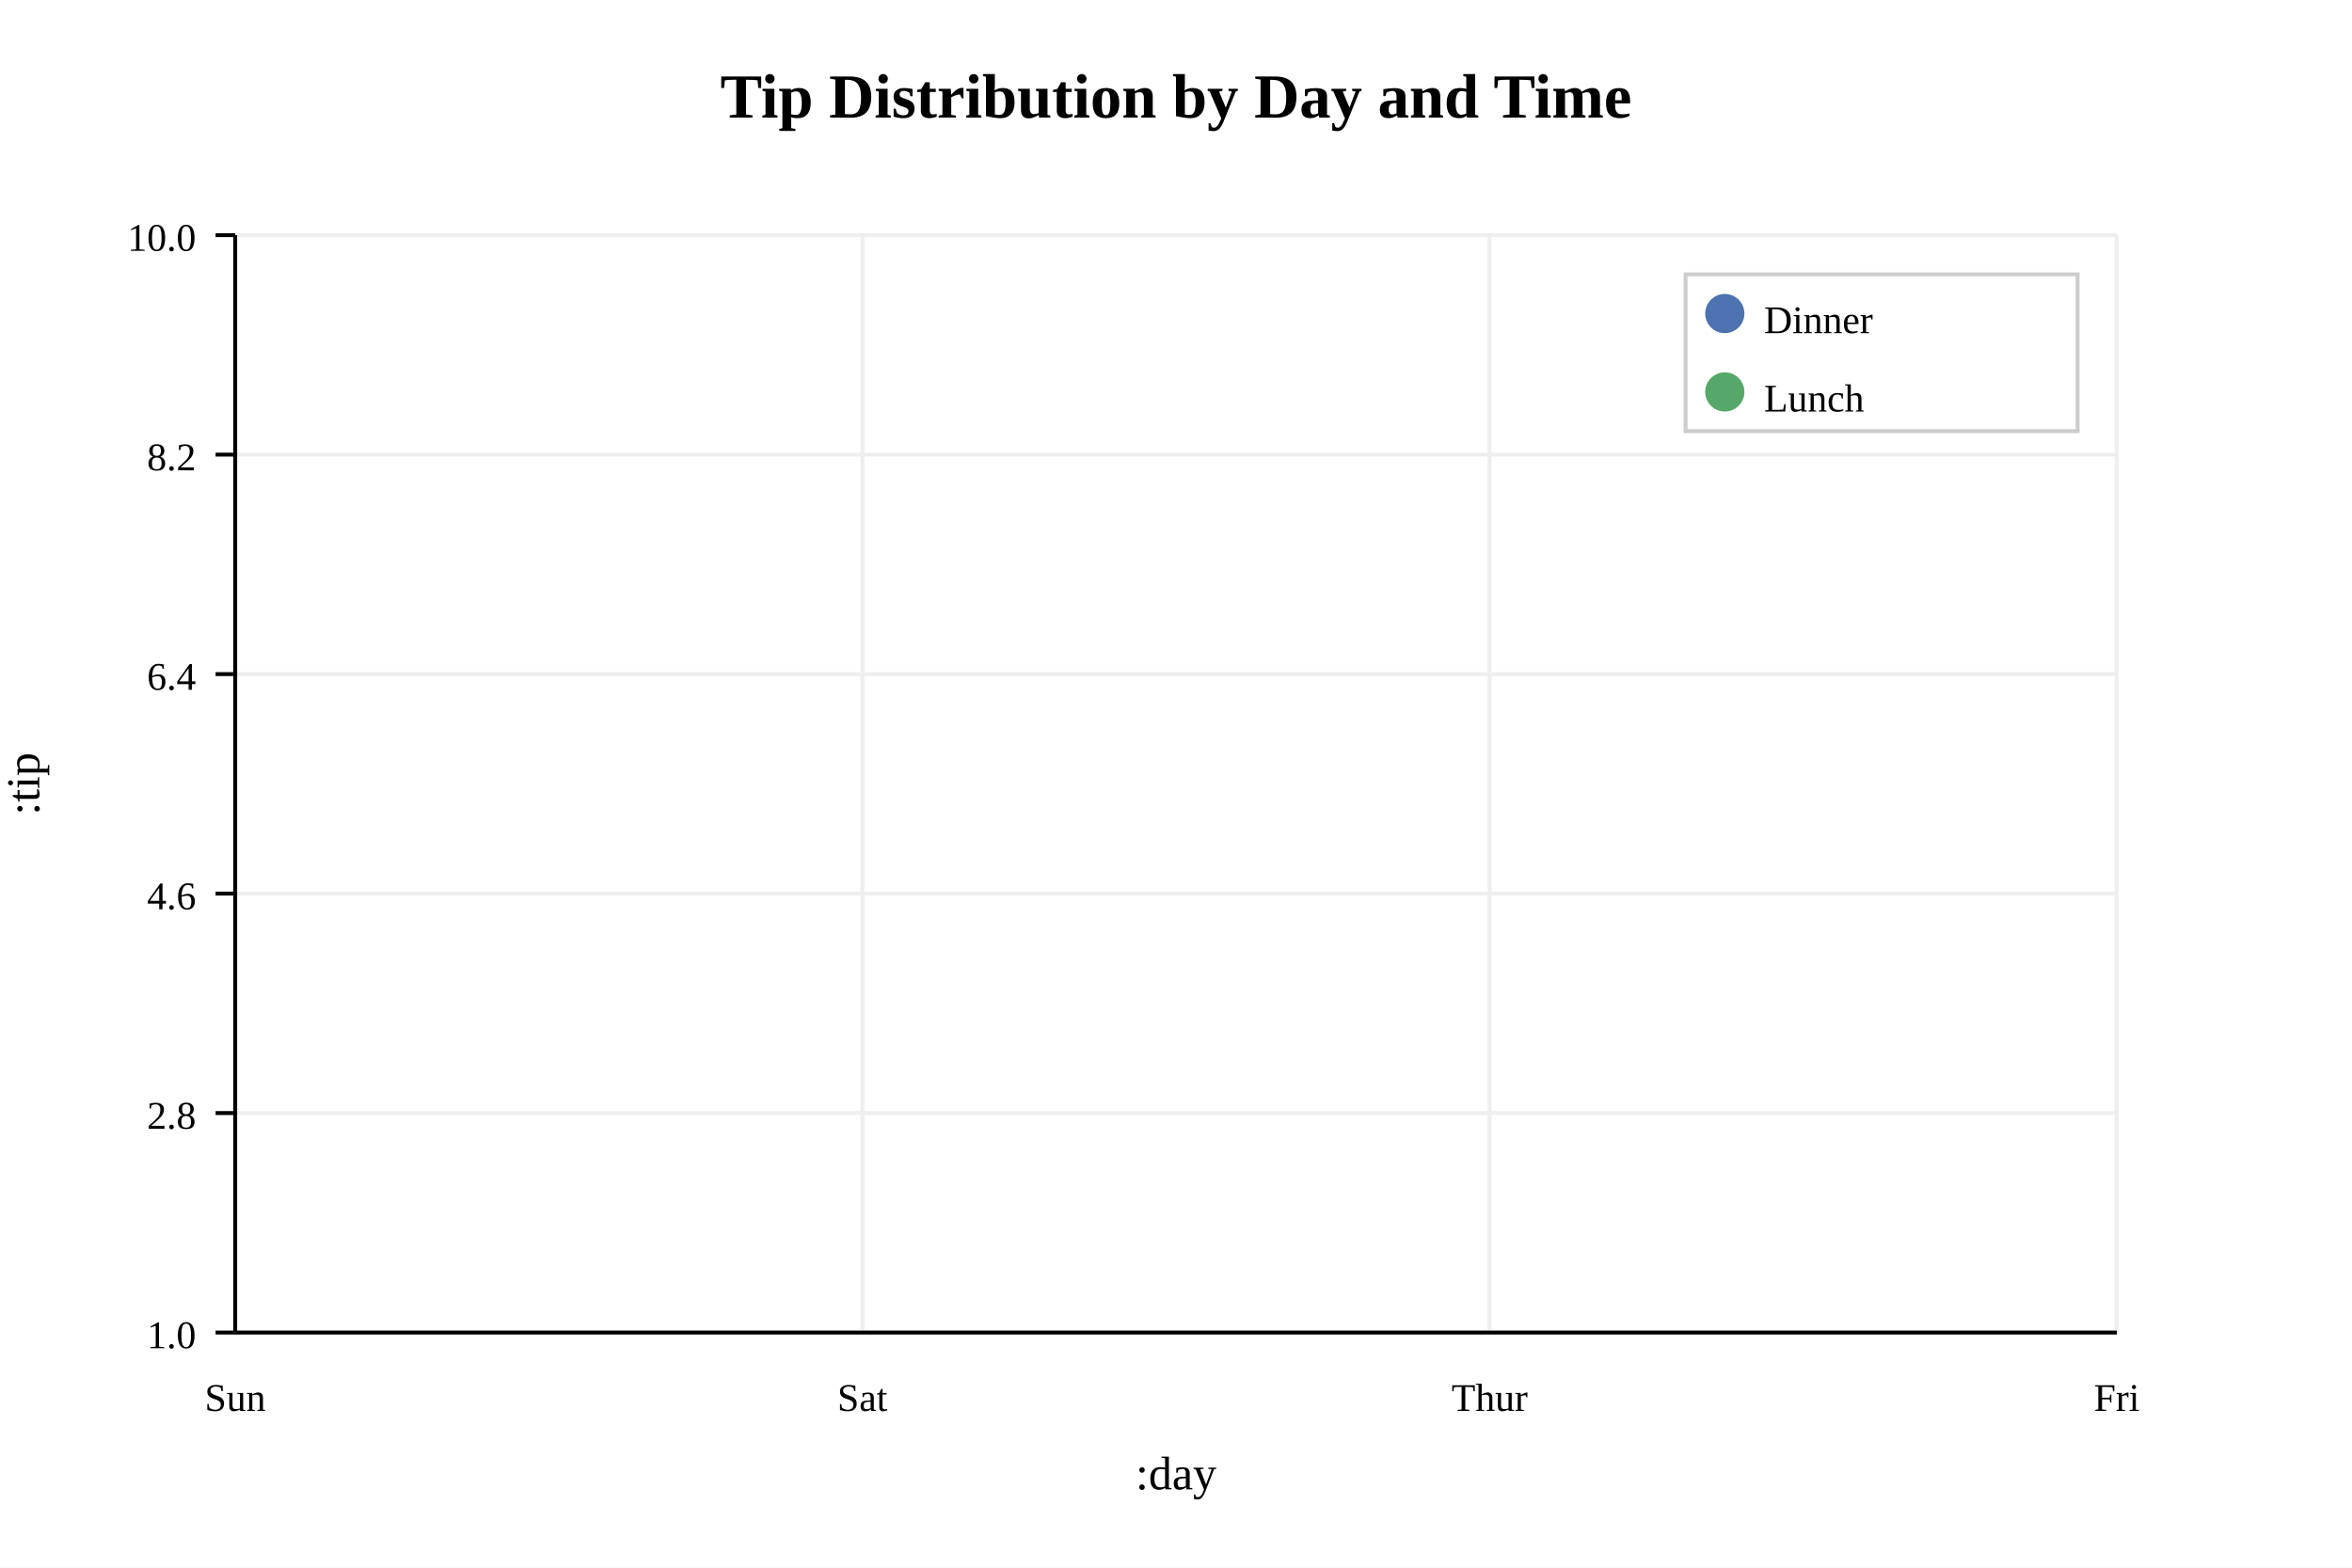
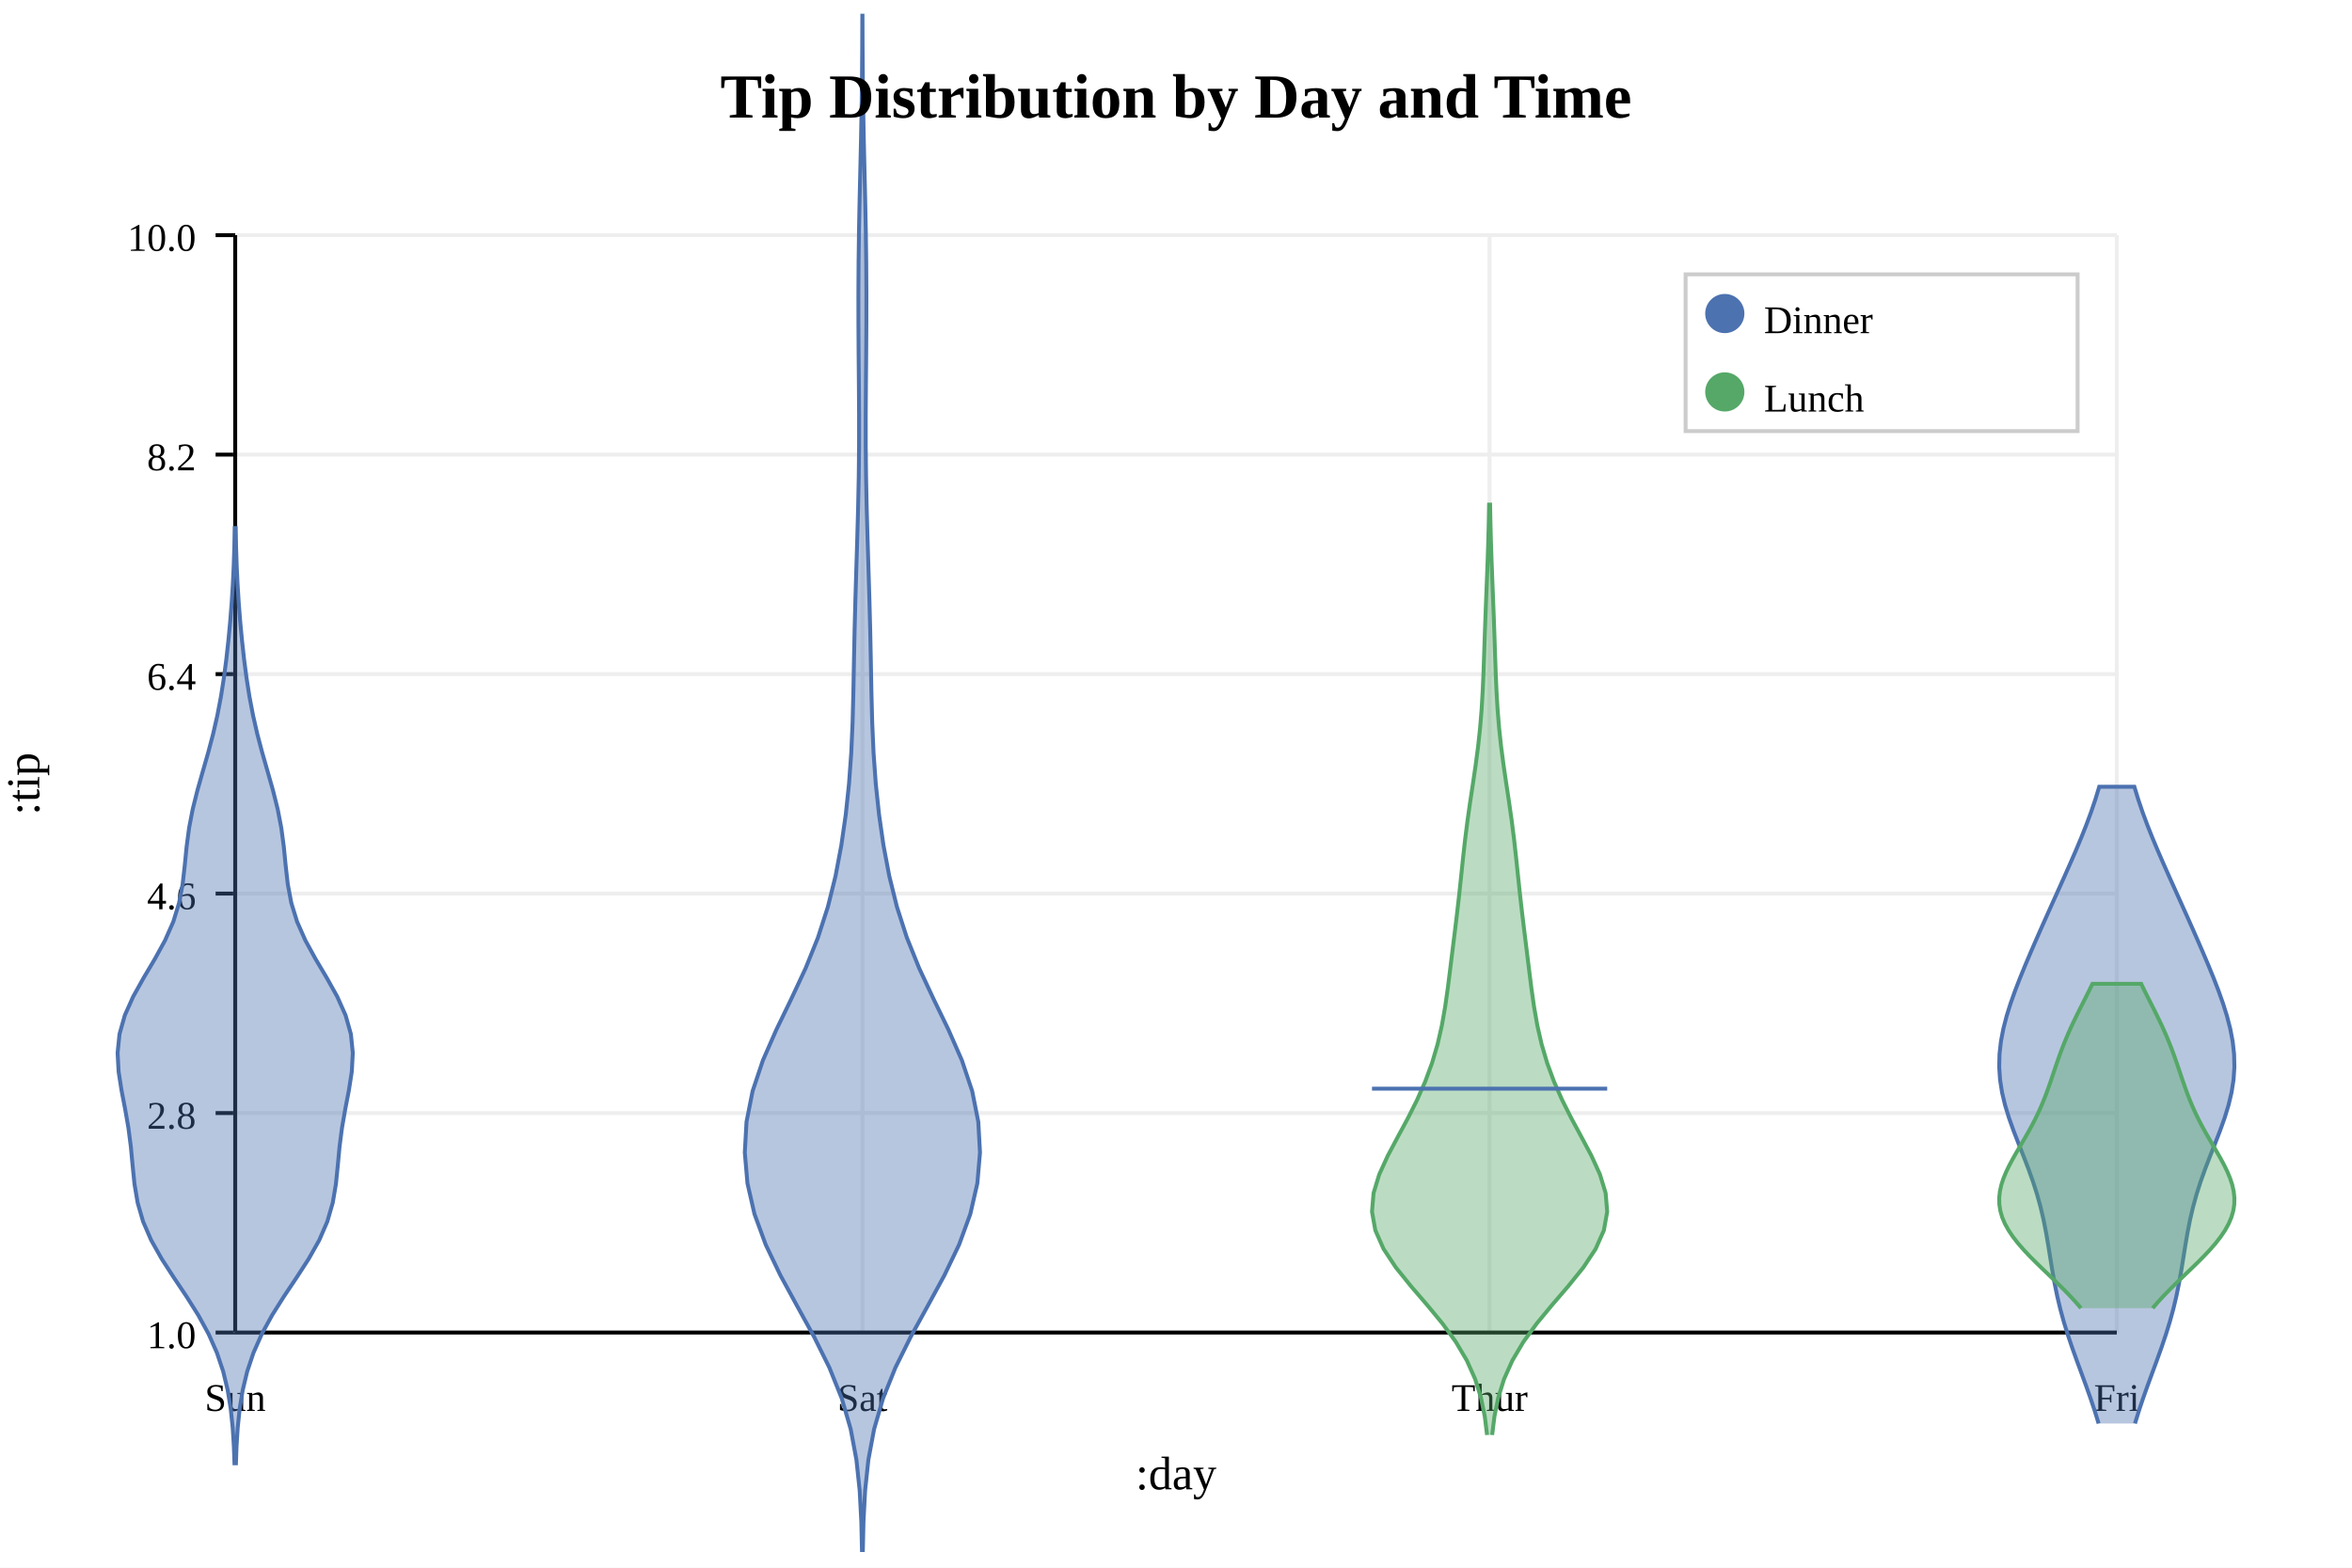
<svg xmlns="http://www.w3.org/2000/svg" width="600" height="400" version="1.1">
  <rect width="600" height="400" x="0" y="0" fill="#ffffff" />
  <line x1="60" x2="540" y1="340.0" y2="340.0" stroke-dasharray="none" stroke="#eeeeee" stroke-width="1" />
  <line x1="55" x2="60" y1="340.0" y2="340.0" stroke="#000000" stroke-width="1" />
  <text fill="#000000" font-size="10px" text-anchor="end" y="344.0" x="50"> 1.0</text>
  <line x1="60" x2="540" y1="284.0" y2="284.0" stroke-dasharray="none" stroke="#eeeeee" stroke-width="1" />
  <line x1="55" x2="60" y1="284.0" y2="284.0" stroke="#000000" stroke-width="1" />
  <text fill="#000000" font-size="10px" text-anchor="end" y="288.0" x="50"> 2.8</text>
  <line x1="60" x2="540" y1="228.0" y2="228.0" stroke-dasharray="none" stroke="#eeeeee" stroke-width="1" />
  <line x1="55" x2="60" y1="228.0" y2="228.0" stroke="#000000" stroke-width="1" />
  <text fill="#000000" font-size="10px" text-anchor="end" y="232.0" x="50"> 4.6</text>
  <line x1="60" x2="540" y1="172.0" y2="172.0" stroke-dasharray="none" stroke="#eeeeee" stroke-width="1" />
  <line x1="55" x2="60" y1="172.0" y2="172.0" stroke="#000000" stroke-width="1" />
  <text fill="#000000" font-size="10px" text-anchor="end" y="176.0" x="50"> 6.4</text>
  <line x1="60" x2="540" y1="116.0" y2="116.0" stroke-dasharray="none" stroke="#eeeeee" stroke-width="1" />
  <line x1="55" x2="60" y1="116.0" y2="116.0" stroke="#000000" stroke-width="1" />
  <text fill="#000000" font-size="10px" text-anchor="end" y="120.0" x="50"> 8.2</text>
  <line x1="60" x2="540" y1="60.0" y2="60.0" stroke-dasharray="none" stroke="#eeeeee" stroke-width="1" />
  <line x1="55" x2="60" y1="60.0" y2="60.0" stroke="#000000" stroke-width="1" />
  <text fill="#000000" font-size="10px" text-anchor="end" y="64.0" x="50"> 10.0</text>
  <line x1="60.0" x2="60.0" y1="60" y2="340" stroke-dasharray="none" stroke="#eeeeee" stroke-width="1" />
  <text fill="#000000" font-size="10px" text-anchor="middle" y="360" x="60.0"> Sun</text>
  <line x1="220.0" x2="220.0" y1="60" y2="340" stroke-dasharray="none" stroke="#eeeeee" stroke-width="1" />
  <text fill="#000000" font-size="10px" text-anchor="middle" y="360" x="220.0"> Sat</text>
  <line x1="380.0" x2="380.0" y1="60" y2="340" stroke-dasharray="none" stroke="#eeeeee" stroke-width="1" />
  <text fill="#000000" font-size="10px" text-anchor="middle" y="360" x="380.0"> Thur</text>
  <line x1="540.0" x2="540.0" y1="60" y2="340" stroke-dasharray="none" stroke="#eeeeee" stroke-width="1" />
  <text fill="#000000" font-size="10px" text-anchor="middle" y="360" x="540.0"> Fri</text>
  <line x1="60" x2="60" y1="60" y2="340" stroke="#000000" stroke-width="1" />
  <line x1="60" x2="540" y1="340" y2="340" stroke="#000000" stroke-width="1" />
  <text fill="#000000" font-size="12px" text-anchor="middle" y="380" x="300"> :day</text>
  <text transform="rotate(-90 10 200)" fill="#000000" font-size="12px" text-anchor="middle" y="200" x="10"> :tip</text>
-   <polyline points="59.83 (373.849), 59.66 (369.066), 59.361 (364.284), 58.864 (359.502), 58.088 (354.719), 56.939 (349.937), 55.333 (345.154), 53.215 (340.372), 50.595 (335.59), 47.579 (330.807), 44.376 (326.025), 41.274 (321.242), 38.575 (316.46), 36.501 (311.678), 35.118 (306.895), 34.309 (302.113), 33.824 (297.33), 33.375 (292.548), 32.757 (287.766), 31.922 (282.983), 31 (278.201), 30.256 (273.418), 30.0 (268.636), 30.488 (263.854), 31.836 (259.071), 33.971 (254.289), 36.642 (249.506), 39.481 (244.724), 42.105 (239.942), 44.217 (235.159), 45.689 (230.377), 46.588 (225.594), 47.132 (220.812), 47.604 (216.03), 48.24 (211.247), 49.162 (206.465), 50.357 (201.682), 51.713 (196.9), 53.085 (192.118), 54.352 (187.335), 55.447 (182.553), 56.359 (177.77), 57.11 (172.988), 57.736 (168.206), 58.266 (163.423), 58.718 (158.641), 59.095 (153.858), 59.396 (149.076), 59.622 (144.294), 59.78 (139.511), 59.881 (134.729), 60.119 (134.729), 60.22 (139.511), 60.378 (144.294), 60.604 (149.076), 60.905 (153.858), 61.282 (158.641), 61.734 (163.423), 62.264 (168.206), 62.89 (172.988), 63.641 (177.77), 64.553 (182.553), 65.648 (187.335), 66.915 (192.118), 68.287 (196.9), 69.643 (201.682), 70.838 (206.465), 71.76 (211.247), 72.396 (216.03), 72.868 (220.812), 73.412 (225.594), 74.311 (230.377), 75.783 (235.159), 77.895 (239.942), 80.519 (244.724), 83.358 (249.506), 86.029 (254.289), 88.164 (259.071), 89.512 (263.854), 90.0 (268.636), 89.744 (273.418), 89 (278.201), 88.078 (282.983), 87.243 (287.766), 86.625 (292.548), 86.176 (297.33), 85.691 (302.113), 84.882 (306.895), 83.499 (311.678), 81.425 (316.46), 78.726 (321.242), 75.624 (326.025), 72.421 (330.807), 69.405 (335.59), 66.785 (340.372), 64.667 (345.154), 63.061 (349.937), 61.912 (354.719), 61.136 (359.502), 60.639 (364.284), 60.34 (369.066), 60.17 (373.849)" stroke="#4c72b0" fill-opacity="0.4" fill="#4c72b0" stroke-width="1" />
-   <polyline points="219.9 (396.0), 219.72 (388.16), 219.307 (380.32), 218.476 (372.48), 217.012 (364.64), 214.733 (356.8), 211.582 (348.96), 207.689 (341.12), 203.378 (333.28), 199.103 (325.44), 195.342 (317.6), 192.469 (309.76), 190.676 (301.92), 190.0 (294.08), 190.436 (286.24), 191.992 (278.4), 194.615 (270.56), 198.055 (262.72), 201.857 (254.88), 205.517 (247.04), 208.674 (239.2), 211.201 (231.36), 213.144 (223.52), 214.627 (215.68), 215.754 (207.84), 216.585 (200.0), 217.152 (192.16), 217.499 (184.32), 217.7 (176.48), 217.846 (168.64), 218.007 (160.8), 218.212 (152.96), 218.45 (145.12), 218.693 (137.28), 218.909 (129.44), 219.068 (121.6), 219.15 (113.76), 219.153 (105.92), 219.101 (98.08), 219.035 (90.24), 218.988 (82.4), 218.981 (74.56), 219.028 (66.72), 219.132 (58.88), 219.287 (51.04), 219.471 (43.2), 219.651 (35.36), 219.797 (27.52), 219.897 (19.68), 219.954 (11.84), 219.982 (4.0), 220.018 (4.0), 220.046 (11.84), 220.103 (19.68), 220.203 (27.52), 220.349 (35.36), 220.529 (43.2), 220.713 (51.04), 220.868 (58.88), 220.972 (66.72), 221.019 (74.56), 221.012 (82.4), 220.965 (90.24), 220.899 (98.08), 220.847 (105.92), 220.85 (113.76), 220.932 (121.6), 221.091 (129.44), 221.307 (137.28), 221.55 (145.12), 221.788 (152.96), 221.993 (160.8), 222.154 (168.64), 222.3 (176.48), 222.501 (184.32), 222.848 (192.16), 223.415 (200.0), 224.246 (207.84), 225.373 (215.68), 226.856 (223.52), 228.799 (231.36), 231.326 (239.2), 234.483 (247.04), 238.143 (254.88), 241.945 (262.72), 245.385 (270.56), 248.008 (278.4), 249.564 (286.24), 250.0 (294.08), 249.324 (301.92), 247.531 (309.76), 244.658 (317.6), 240.897 (325.44), 236.622 (333.28), 232.311 (341.12), 228.418 (348.96), 225.267 (356.8), 222.988 (364.64), 221.524 (372.48), 220.693 (380.32), 220.28 (388.16), 220.1 (396.0)" stroke="#4c72b0" fill-opacity="0.4" fill="#4c72b0" stroke-width="1" />
-   <polyline points="379.35 (366.133), 378.765 (361.386), 377.799 (356.638), 376.316 (351.891), 374.198 (347.143), 371.389 (342.396), 367.933 (337.648), 364.007 (332.9), 359.924 (328.153), 356.092 (323.405), 352.946 (318.658), 350.848 (313.91), 350.0 (309.163), 350.399 (304.415), 351.845 (299.668), 354.01 (294.92), 356.532 (290.172), 359.098 (285.425), 361.49 (280.677), 363.585 (275.93), 365.333 (271.182), 366.732 (266.435), 367.817 (261.687), 368.654 (256.94), 369.328 (252.192), 369.927 (247.444), 370.512 (242.697), 371.101 (237.949), 371.679 (233.202), 372.223 (228.454), 372.728 (223.707), 373.223 (218.959), 373.752 (214.212), 374.353 (209.464), 375.028 (204.716), 375.744 (199.969), 376.442 (195.221), 377.066 (190.474), 377.577 (185.726), 377.965 (180.979), 378.245 (176.231), 378.45 (171.484), 378.616 (166.736), 378.775 (161.988), 378.945 (157.241), 379.129 (152.493), 379.319 (147.746), 379.5 (142.998), 379.657 (138.251), 379.781 (133.503), 379.87 (128.756), 380.13 (128.756), 380.219 (133.503), 380.343 (138.251), 380.5 (142.998), 380.681 (147.746), 380.871 (152.493), 381.055 (157.241), 381.225 (161.988), 381.384 (166.736), 381.55 (171.484), 381.755 (176.231), 382.035 (180.979), 382.423 (185.726), 382.934 (190.474), 383.558 (195.221), 384.256 (199.969), 384.972 (204.716), 385.647 (209.464), 386.248 (214.212), 386.777 (218.959), 387.272 (223.707), 387.777 (228.454), 388.321 (233.202), 388.899 (237.949), 389.488 (242.697), 390.073 (247.444), 390.672 (252.192), 391.346 (256.94), 392.183 (261.687), 393.268 (266.435), 394.667 (271.182), 396.415 (275.93), 398.51 (280.677), 400.902 (285.425), 403.468 (290.172), 405.99 (294.92), 408.155 (299.668), 409.601 (304.415), 410.0 (309.163), 409.152 (313.91), 407.054 (318.658), 403.908 (323.405), 400.076 (328.153), 395.993 (332.9), 392.067 (337.648), 388.611 (342.396), 385.802 (347.143), 383.684 (351.891), 382.201 (356.638), 381.235 (361.386), 380.65 (366.133)" stroke="#55a868" fill-opacity="0.4" fill="#55a868" stroke-width="1" />
-   <polyline points="535.36 (363.209), 534.361 (359.96), 533.271 (356.71), 532.115 (353.461), 530.922 (350.212), 529.726 (346.963), 528.563 (343.713), 527.467 (340.464), 526.464 (337.215), 525.574 (333.966), 524.8 (330.716), 524.135 (327.467), 523.556 (324.218), 523.029 (320.969), 522.509 (317.719), 521.95 (314.47), 521.309 (311.221), 520.55 (307.972), 519.652 (304.722), 518.612 (301.473), 517.448 (298.224), 516.196 (294.975), 514.909 (291.726), 513.651 (288.476), 512.492 (285.227), 511.497 (281.978), 510.725 (278.729), 510.217 (275.479), 510.0 (272.23), 510.078 (268.981), 510.44 (265.732), 511.059 (262.482), 511.899 (259.233), 512.918 (255.984), 514.074 (252.735), 515.332 (249.485), 516.661 (246.236), 518.037 (242.987), 519.446 (239.738), 520.877 (236.488), 522.326 (233.239), 523.786 (229.99), 525.25 (226.741), 526.711 (223.491), 528.154 (220.242), 529.565 (216.993), 530.925 (213.744), 532.217 (210.494), 533.423 (207.245), 534.527 (203.996), 535.52 (200.747), 544.48 (200.747), 545.473 (203.996), 546.577 (207.245), 547.783 (210.494), 549.075 (213.744), 550.435 (216.993), 551.846 (220.242), 553.289 (223.491), 554.75 (226.741), 556.214 (229.99), 557.674 (233.239), 559.123 (236.488), 560.554 (239.738), 561.963 (242.987), 563.339 (246.236), 564.668 (249.485), 565.926 (252.735), 567.082 (255.984), 568.101 (259.233), 568.941 (262.482), 569.56 (265.732), 569.922 (268.981), 570.0 (272.23), 569.783 (275.479), 569.275 (278.729), 568.503 (281.978), 567.508 (285.227), 566.349 (288.476), 565.091 (291.726), 563.804 (294.975), 562.552 (298.224), 561.388 (301.473), 560.348 (304.722), 559.45 (307.972), 558.691 (311.221), 558.05 (314.47), 557.491 (317.719), 556.971 (320.969), 556.444 (324.218), 555.865 (327.467), 555.2 (330.716), 554.426 (333.966), 553.536 (337.215), 552.533 (340.464), 551.437 (343.713), 550.274 (346.963), 549.078 (350.212), 547.885 (353.461), 546.729 (356.71), 545.639 (359.96), 544.64 (363.209)" stroke="#4c72b0" fill-opacity="0.4" fill="#4c72b0" stroke-width="1" />
-   <polyline points="530.857 (333.778), 529.422 (332.123), 527.887 (330.468), 526.268 (328.812), 524.588 (327.157), 522.87 (325.502), 521.145 (323.847), 519.441 (322.192), 517.793 (320.537), 516.233 (318.882), 514.793 (317.227), 513.503 (315.572), 512.389 (313.916), 511.472 (312.261), 510.769 (310.606), 510.289 (308.951), 510.034 (307.296), 510.0 (305.641), 510.176 (303.986), 510.545 (302.331), 511.085 (300.676), 511.77 (299.02), 512.569 (297.365), 513.455 (295.71), 514.395 (294.055), 515.363 (292.4), 516.333 (290.745), 517.284 (289.09), 518.198 (287.435), 519.063 (285.78), 519.872 (284.124), 520.624 (282.469), 521.319 (280.814), 521.965 (279.159), 522.57 (277.504), 523.146 (275.849), 523.706 (274.194), 524.262 (272.539), 524.828 (270.884), 525.413 (269.228), 526.027 (267.573), 526.678 (265.918), 527.367 (264.263), 528.096 (262.608), 528.862 (260.953), 529.659 (259.298), 530.48 (257.643), 531.314 (255.988), 532.15 (254.332), 532.976 (252.677), 533.781 (251.022), 546.219 (251.022), 547.024 (252.677), 547.85 (254.332), 548.686 (255.988), 549.52 (257.643), 550.341 (259.298), 551.138 (260.953), 551.904 (262.608), 552.633 (264.263), 553.322 (265.918), 553.973 (267.573), 554.587 (269.228), 555.172 (270.884), 555.738 (272.539), 556.294 (274.194), 556.854 (275.849), 557.43 (277.504), 558.035 (279.159), 558.681 (280.814), 559.376 (282.469), 560.128 (284.124), 560.937 (285.78), 561.802 (287.435), 562.716 (289.09), 563.667 (290.745), 564.637 (292.4), 565.605 (294.055), 566.545 (295.71), 567.431 (297.365), 568.23 (299.02), 568.915 (300.676), 569.455 (302.331), 569.824 (303.986), 570.0 (305.641), 569.966 (307.296), 569.711 (308.951), 569.231 (310.606), 568.528 (312.261), 567.611 (313.916), 566.497 (315.572), 565.207 (317.227), 563.767 (318.882), 562.207 (320.537), 560.559 (322.192), 558.855 (323.847), 557.13 (325.502), 555.412 (327.157), 553.732 (328.812), 552.113 (330.468), 550.578 (332.123), 549.143 (333.778)" stroke="#55a868" fill-opacity="0.4" fill="#55a868" stroke-width="1" />
-   <polyline points="350.0 (277.778), 350.0 (277.778), 350.0 (277.778), 350.0 (277.778), 350.0 (277.778), 350.0 (277.778), 350.0 (277.778), 350.0 (277.778), 350.0 (277.778), 350.0 (277.778), 350.0 (277.778), 350.0 (277.778), 350.0 (277.778), 350.0 (277.778), 350.0 (277.778), 350.0 (277.778), 350.0 (277.778), 350.0 (277.778), 350.0 (277.778), 350.0 (277.778), 350.0 (277.778), 350.0 (277.778), 350.0 (277.778), 350.0 (277.778), 350.0 (277.778), 350.0 (277.778), 350.0 (277.778), 350.0 (277.778), 350.0 (277.778), 350.0 (277.778), 350.0 (277.778), 350.0 (277.778), 350.0 (277.778), 350.0 (277.778), 350.0 (277.778), 350.0 (277.778), 350.0 (277.778), 350.0 (277.778), 350.0 (277.778), 350.0 (277.778), 350.0 (277.778), 350.0 (277.778), 350.0 (277.778), 350.0 (277.778), 350.0 (277.778), 350.0 (277.778), 350.0 (277.778), 350.0 (277.778), 350.0 (277.778), 350.0 (277.778), 350.0 (277.778), 410.0 (277.778), 410.0 (277.778), 410.0 (277.778), 410.0 (277.778), 410.0 (277.778), 410.0 (277.778), 410.0 (277.778), 410.0 (277.778), 410.0 (277.778), 410.0 (277.778), 410.0 (277.778), 410.0 (277.778), 410.0 (277.778), 410.0 (277.778), 410.0 (277.778), 410.0 (277.778), 410.0 (277.778), 410.0 (277.778), 410.0 (277.778), 410.0 (277.778), 410.0 (277.778), 410.0 (277.778), 410.0 (277.778), 410.0 (277.778), 410.0 (277.778), 410.0 (277.778), 410.0 (277.778), 410.0 (277.778), 410.0 (277.778), 410.0 (277.778), 410.0 (277.778), 410.0 (277.778), 410.0 (277.778), 410.0 (277.778), 410.0 (277.778), 410.0 (277.778), 410.0 (277.778), 410.0 (277.778), 410.0 (277.778), 410.0 (277.778), 410.0 (277.778), 410.0 (277.778), 410.0 (277.778), 410.0 (277.778), 410.0 (277.778), 410.0 (277.778), 410.0 (277.778), 410.0 (277.778), 410.0 (277.778), 410.0 (277.778), 410.0 (277.778)" stroke="#4c72b0" fill-opacity="0.4" fill="#4c72b0" stroke-width="1" />
+   <polyline points="59.83,373.849 59.66,369.066 59.361,364.284 58.864,359.502 58.088,354.719 56.939,349.937 55.333,345.154 53.215,340.372 50.595,335.59 47.579,330.807 44.376,326.025 41.274,321.242 38.575,316.46 36.501,311.678 35.118,306.895 34.309,302.113 33.824,297.33 33.375,292.548 32.757,287.766 31.922,282.983 31,278.201 30.256,273.418 30.0,268.636 30.488,263.854 31.836,259.071 33.971,254.289 36.642,249.506 39.481,244.724 42.105,239.942 44.217,235.159 45.689,230.377 46.588,225.594 47.132,220.812 47.604,216.03 48.24,211.247 49.162,206.465 50.357,201.682 51.713,196.9 53.085,192.118 54.352,187.335 55.447,182.553 56.359,177.77 57.11,172.988 57.736,168.206 58.266,163.423 58.718,158.641 59.095,153.858 59.396,149.076 59.622,144.294 59.78,139.511 59.881,134.729 60.119,134.729 60.22,139.511 60.378,144.294 60.604,149.076 60.905,153.858 61.282,158.641 61.734,163.423 62.264,168.206 62.89,172.988 63.641,177.77 64.553,182.553 65.648,187.335 66.915,192.118 68.287,196.9 69.643,201.682 70.838,206.465 71.76,211.247 72.396,216.03 72.868,220.812 73.412,225.594 74.311,230.377 75.783,235.159 77.895,239.942 80.519,244.724 83.358,249.506 86.029,254.289 88.164,259.071 89.512,263.854 90.0,268.636 89.744,273.418 89,278.201 88.078,282.983 87.243,287.766 86.625,292.548 86.176,297.33 85.691,302.113 84.882,306.895 83.499,311.678 81.425,316.46 78.726,321.242 75.624,326.025 72.421,330.807 69.405,335.59 66.785,340.372 64.667,345.154 63.061,349.937 61.912,354.719 61.136,359.502 60.639,364.284 60.34,369.066 60.17,373.849" stroke="#4c72b0" fill="#4c72b0" fill-opacity="0.4" stroke-width="1" />
+   <polyline points="219.9,396.0 219.72,388.16 219.307,380.32 218.476,372.48 217.012,364.64 214.733,356.8 211.582,348.96 207.689,341.12 203.378,333.28 199.103,325.44 195.342,317.6 192.469,309.76 190.676,301.92 190.0,294.08 190.436,286.24 191.992,278.4 194.615,270.56 198.055,262.72 201.857,254.88 205.517,247.04 208.674,239.2 211.201,231.36 213.144,223.52 214.627,215.68 215.754,207.84 216.585,200.0 217.152,192.16 217.499,184.32 217.7,176.48 217.846,168.64 218.007,160.8 218.212,152.96 218.45,145.12 218.693,137.28 218.909,129.44 219.068,121.6 219.15,113.76 219.153,105.92 219.101,98.08 219.035,90.24 218.988,82.4 218.981,74.56 219.028,66.72 219.132,58.88 219.287,51.04 219.471,43.2 219.651,35.36 219.797,27.52 219.897,19.68 219.954,11.84 219.982,4.0 220.018,4.0 220.046,11.84 220.103,19.68 220.203,27.52 220.349,35.36 220.529,43.2 220.713,51.04 220.868,58.88 220.972,66.72 221.019,74.56 221.012,82.4 220.965,90.24 220.899,98.08 220.847,105.92 220.85,113.76 220.932,121.6 221.091,129.44 221.307,137.28 221.55,145.12 221.788,152.96 221.993,160.8 222.154,168.64 222.3,176.48 222.501,184.32 222.848,192.16 223.415,200.0 224.246,207.84 225.373,215.68 226.856,223.52 228.799,231.36 231.326,239.2 234.483,247.04 238.143,254.88 241.945,262.72 245.385,270.56 248.008,278.4 249.564,286.24 250.0,294.08 249.324,301.92 247.531,309.76 244.658,317.6 240.897,325.44 236.622,333.28 232.311,341.12 228.418,348.96 225.267,356.8 222.988,364.64 221.524,372.48 220.693,380.32 220.28,388.16 220.1,396.0" stroke="#4c72b0" fill="#4c72b0" fill-opacity="0.4" stroke-width="1" />
+   <polyline points="379.35,366.133 378.765,361.386 377.799,356.638 376.316,351.891 374.198,347.143 371.389,342.396 367.933,337.648 364.007,332.9 359.924,328.153 356.092,323.405 352.946,318.658 350.848,313.91 350.0,309.163 350.399,304.415 351.845,299.668 354.01,294.92 356.532,290.172 359.098,285.425 361.49,280.677 363.585,275.93 365.333,271.182 366.732,266.435 367.817,261.687 368.654,256.94 369.328,252.192 369.927,247.444 370.512,242.697 371.101,237.949 371.679,233.202 372.223,228.454 372.728,223.707 373.223,218.959 373.752,214.212 374.353,209.464 375.028,204.716 375.744,199.969 376.442,195.221 377.066,190.474 377.577,185.726 377.965,180.979 378.245,176.231 378.45,171.484 378.616,166.736 378.775,161.988 378.945,157.241 379.129,152.493 379.319,147.746 379.5,142.998 379.657,138.251 379.781,133.503 379.87,128.756 380.13,128.756 380.219,133.503 380.343,138.251 380.5,142.998 380.681,147.746 380.871,152.493 381.055,157.241 381.225,161.988 381.384,166.736 381.55,171.484 381.755,176.231 382.035,180.979 382.423,185.726 382.934,190.474 383.558,195.221 384.256,199.969 384.972,204.716 385.647,209.464 386.248,214.212 386.777,218.959 387.272,223.707 387.777,228.454 388.321,233.202 388.899,237.949 389.488,242.697 390.073,247.444 390.672,252.192 391.346,256.94 392.183,261.687 393.268,266.435 394.667,271.182 396.415,275.93 398.51,280.677 400.902,285.425 403.468,290.172 405.99,294.92 408.155,299.668 409.601,304.415 410.0,309.163 409.152,313.91 407.054,318.658 403.908,323.405 400.076,328.153 395.993,332.9 392.067,337.648 388.611,342.396 385.802,347.143 383.684,351.891 382.201,356.638 381.235,361.386 380.65,366.133" stroke="#55a868" fill="#55a868" fill-opacity="0.4" stroke-width="1" />
+   <polyline points="535.36,363.209 534.361,359.96 533.271,356.71 532.115,353.461 530.922,350.212 529.726,346.963 528.563,343.713 527.467,340.464 526.464,337.215 525.574,333.966 524.8,330.716 524.135,327.467 523.556,324.218 523.029,320.969 522.509,317.719 521.95,314.47 521.309,311.221 520.55,307.972 519.652,304.722 518.612,301.473 517.448,298.224 516.196,294.975 514.909,291.726 513.651,288.476 512.492,285.227 511.497,281.978 510.725,278.729 510.217,275.479 510.0,272.23 510.078,268.981 510.44,265.732 511.059,262.482 511.899,259.233 512.918,255.984 514.074,252.735 515.332,249.485 516.661,246.236 518.037,242.987 519.446,239.738 520.877,236.488 522.326,233.239 523.786,229.99 525.25,226.741 526.711,223.491 528.154,220.242 529.565,216.993 530.925,213.744 532.217,210.494 533.423,207.245 534.527,203.996 535.52,200.747 544.48,200.747 545.473,203.996 546.577,207.245 547.783,210.494 549.075,213.744 550.435,216.993 551.846,220.242 553.289,223.491 554.75,226.741 556.214,229.99 557.674,233.239 559.123,236.488 560.554,239.738 561.963,242.987 563.339,246.236 564.668,249.485 565.926,252.735 567.082,255.984 568.101,259.233 568.941,262.482 569.56,265.732 569.922,268.981 570.0,272.23 569.783,275.479 569.275,278.729 568.503,281.978 567.508,285.227 566.349,288.476 565.091,291.726 563.804,294.975 562.552,298.224 561.388,301.473 560.348,304.722 559.45,307.972 558.691,311.221 558.05,314.47 557.491,317.719 556.971,320.969 556.444,324.218 555.865,327.467 555.2,330.716 554.426,333.966 553.536,337.215 552.533,340.464 551.437,343.713 550.274,346.963 549.078,350.212 547.885,353.461 546.729,356.71 545.639,359.96 544.64,363.209" stroke="#4c72b0" fill="#4c72b0" fill-opacity="0.4" stroke-width="1" />
+   <polyline points="530.857,333.778 529.422,332.123 527.887,330.468 526.268,328.812 524.588,327.157 522.87,325.502 521.145,323.847 519.441,322.192 517.793,320.537 516.233,318.882 514.793,317.227 513.503,315.572 512.389,313.916 511.472,312.261 510.769,310.606 510.289,308.951 510.034,307.296 510.0,305.641 510.176,303.986 510.545,302.331 511.085,300.676 511.77,299.02 512.569,297.365 513.455,295.71 514.395,294.055 515.363,292.4 516.333,290.745 517.284,289.09 518.198,287.435 519.063,285.78 519.872,284.124 520.624,282.469 521.319,280.814 521.965,279.159 522.57,277.504 523.146,275.849 523.706,274.194 524.262,272.539 524.828,270.884 525.413,269.228 526.027,267.573 526.678,265.918 527.367,264.263 528.096,262.608 528.862,260.953 529.659,259.298 530.48,257.643 531.314,255.988 532.15,254.332 532.976,252.677 533.781,251.022 546.219,251.022 547.024,252.677 547.85,254.332 548.686,255.988 549.52,257.643 550.341,259.298 551.138,260.953 551.904,262.608 552.633,264.263 553.322,265.918 553.973,267.573 554.587,269.228 555.172,270.884 555.738,272.539 556.294,274.194 556.854,275.849 557.43,277.504 558.035,279.159 558.681,280.814 559.376,282.469 560.128,284.124 560.937,285.78 561.802,287.435 562.716,289.09 563.667,290.745 564.637,292.4 565.605,294.055 566.545,295.71 567.431,297.365 568.23,299.02 568.915,300.676 569.455,302.331 569.824,303.986 570.0,305.641 569.966,307.296 569.711,308.951 569.231,310.606 568.528,312.261 567.611,313.916 566.497,315.572 565.207,317.227 563.767,318.882 562.207,320.537 560.559,322.192 558.855,323.847 557.13,325.502 555.412,327.157 553.732,328.812 552.113,330.468 550.578,332.123 549.143,333.778" stroke="#55a868" fill="#55a868" fill-opacity="0.4" stroke-width="1" />
+   <polyline points="350.0,277.778 350.0,277.778 350.0,277.778 350.0,277.778 350.0,277.778 350.0,277.778 350.0,277.778 350.0,277.778 350.0,277.778 350.0,277.778 350.0,277.778 350.0,277.778 350.0,277.778 350.0,277.778 350.0,277.778 350.0,277.778 350.0,277.778 350.0,277.778 350.0,277.778 350.0,277.778 350.0,277.778 350.0,277.778 350.0,277.778 350.0,277.778 350.0,277.778 350.0,277.778 350.0,277.778 350.0,277.778 350.0,277.778 350.0,277.778 350.0,277.778 350.0,277.778 350.0,277.778 350.0,277.778 350.0,277.778 350.0,277.778 350.0,277.778 350.0,277.778 350.0,277.778 350.0,277.778 350.0,277.778 350.0,277.778 350.0,277.778 350.0,277.778 350.0,277.778 350.0,277.778 350.0,277.778 350.0,277.778 350.0,277.778 350.0,277.778 350.0,277.778 410.0,277.778 410.0,277.778 410.0,277.778 410.0,277.778 410.0,277.778 410.0,277.778 410.0,277.778 410.0,277.778 410.0,277.778 410.0,277.778 410.0,277.778 410.0,277.778 410.0,277.778 410.0,277.778 410.0,277.778 410.0,277.778 410.0,277.778 410.0,277.778 410.0,277.778 410.0,277.778 410.0,277.778 410.0,277.778 410.0,277.778 410.0,277.778 410.0,277.778 410.0,277.778 410.0,277.778 410.0,277.778 410.0,277.778 410.0,277.778 410.0,277.778 410.0,277.778 410.0,277.778 410.0,277.778 410.0,277.778 410.0,277.778 410.0,277.778 410.0,277.778 410.0,277.778 410.0,277.778 410.0,277.778 410.0,277.778 410.0,277.778 410.0,277.778 410.0,277.778 410.0,277.778 410.0,277.778 410.0,277.778 410.0,277.778 410.0,277.778 410.0,277.778" stroke="#4c72b0" fill="#4c72b0" fill-opacity="0.4" stroke-width="1" />
  <rect width="100" height="40" x="430" y="70" stroke="#cccccc" fill-opacity="0.9" fill="#ffffff" />
  <circle cx="440" cy="80" r="5" fill="#4c72b0" />
  <text fill="#000000" font-size="10px" y="85" x="450"> Dinner</text>
  <circle cx="440" cy="100" r="5" fill="#55a868" />
  <text fill="#000000" font-size="10px" y="105" x="450"> Lunch</text>
  <text font-weight="bold" fill="#000000" font-size="16px" text-anchor="middle" y="30" x="300"> Tip Distribution by Day and Time</text>
</svg>
